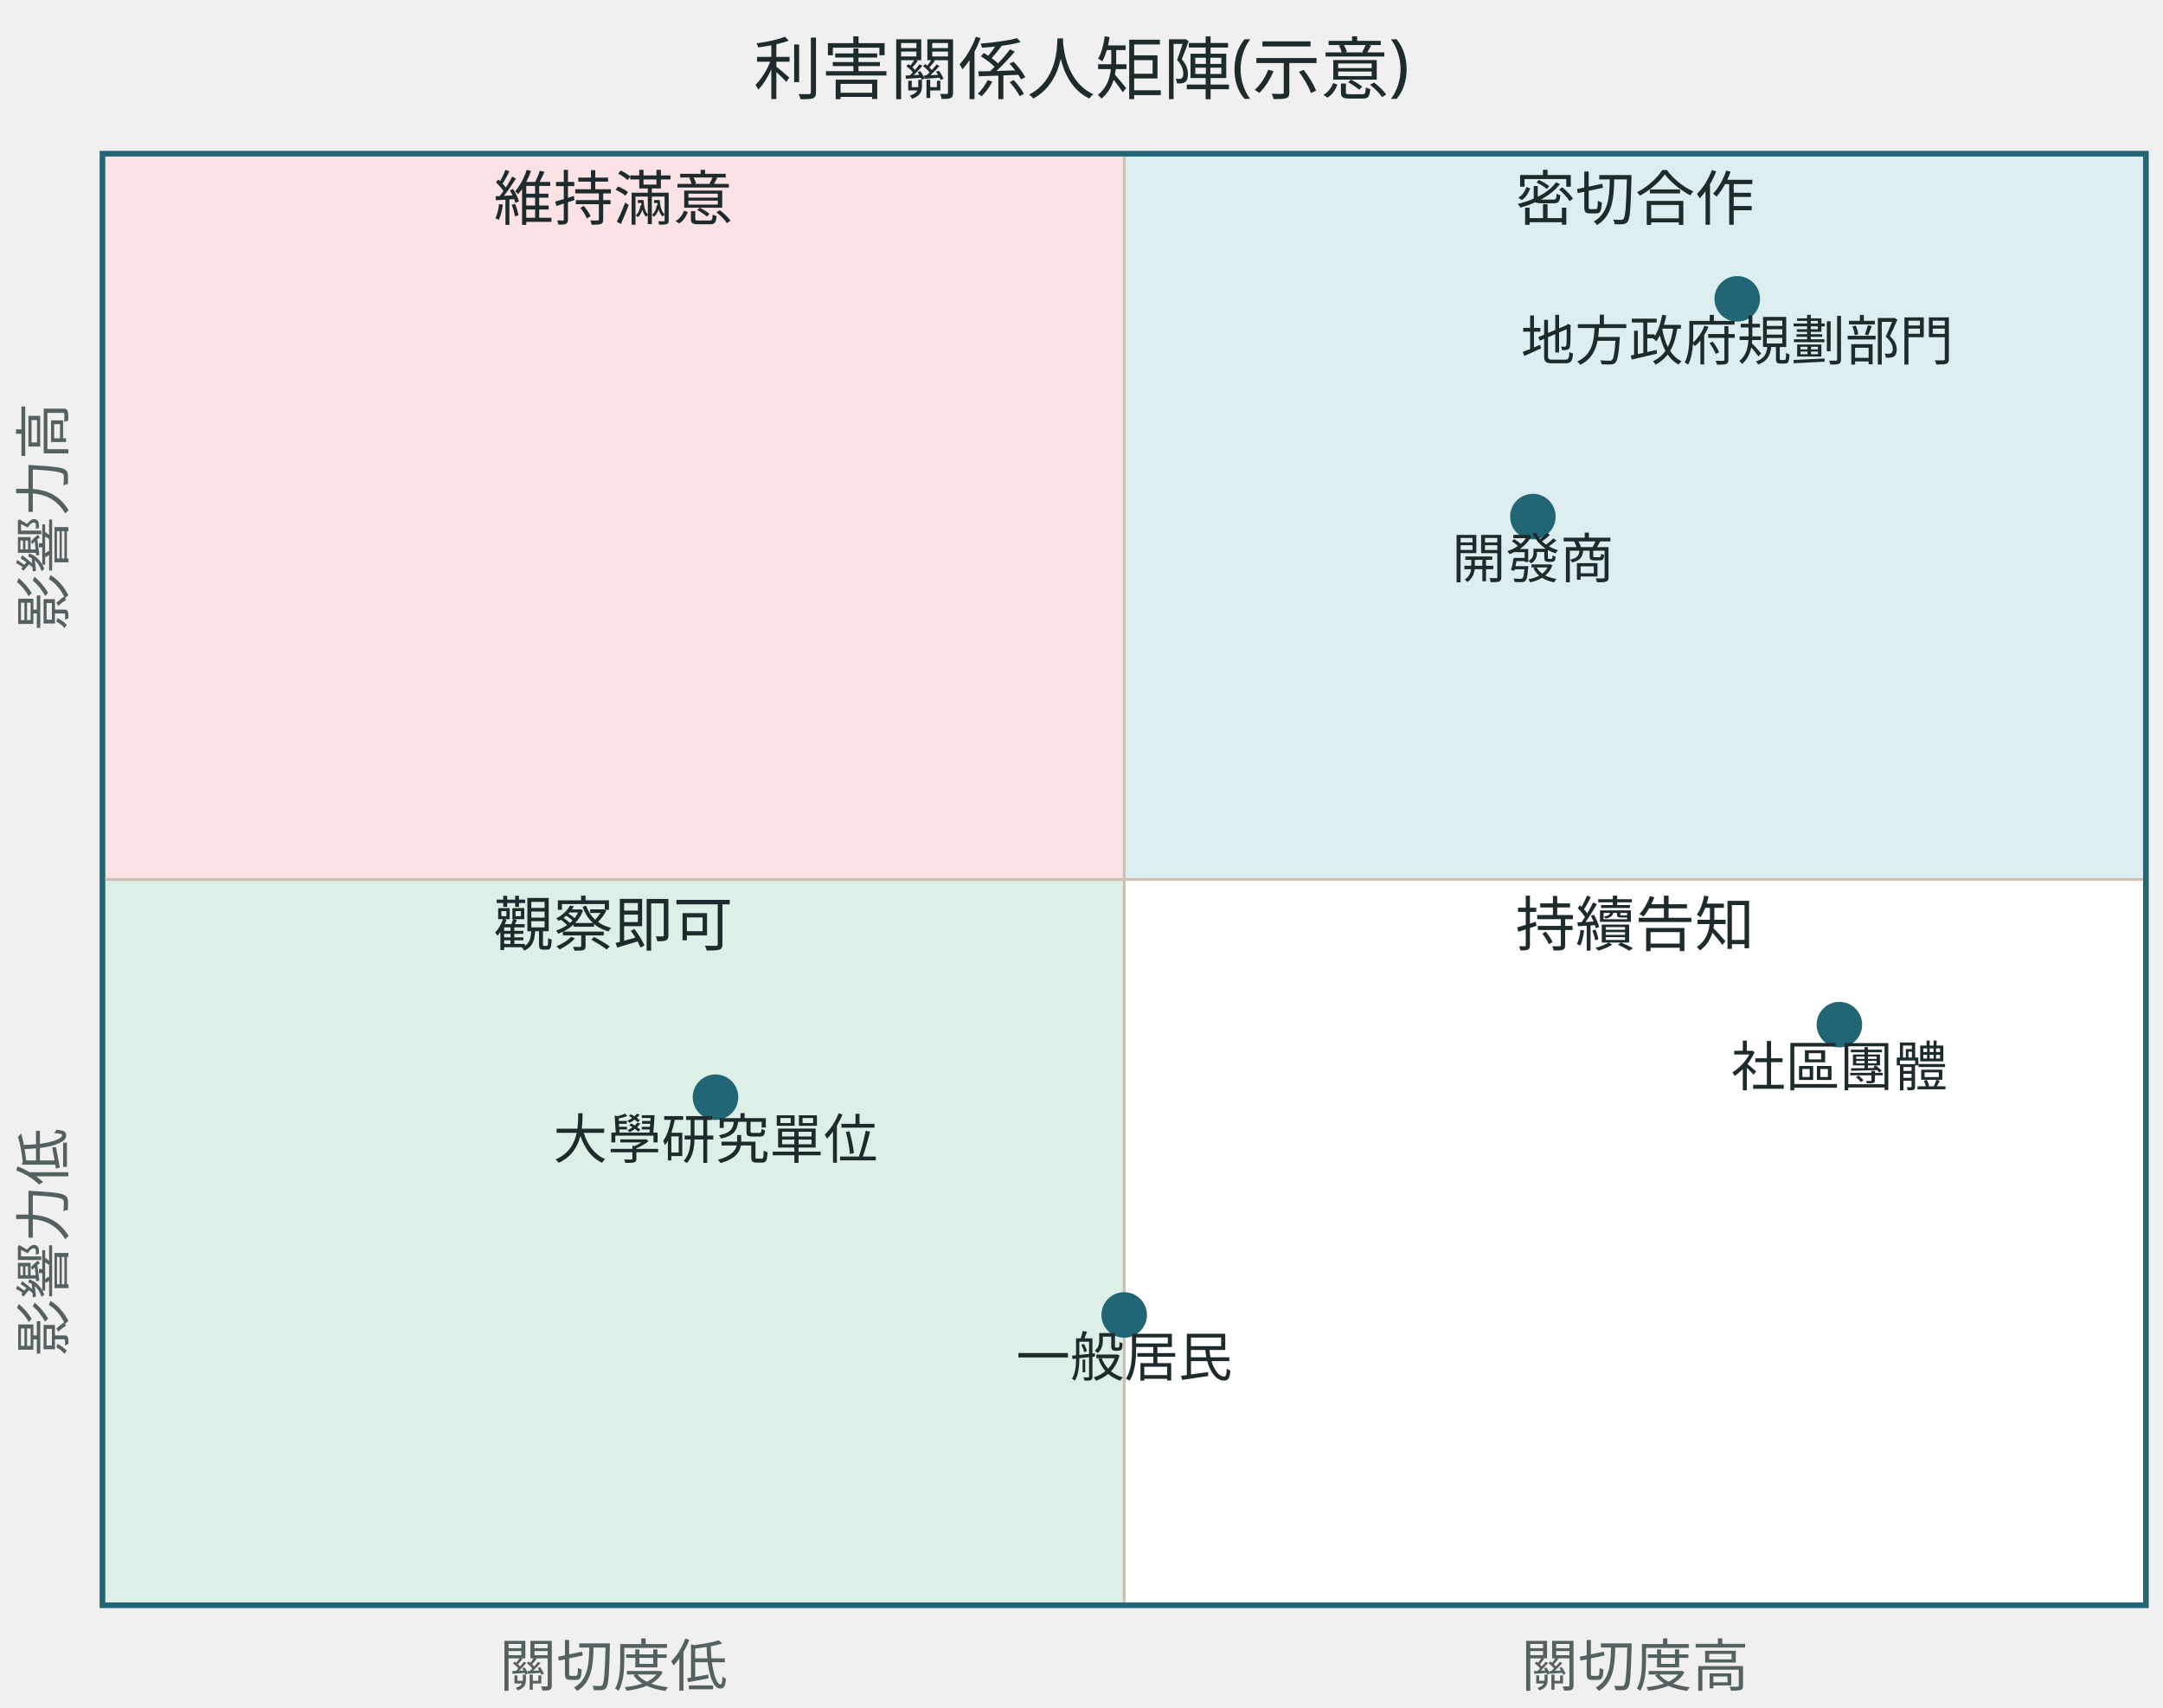
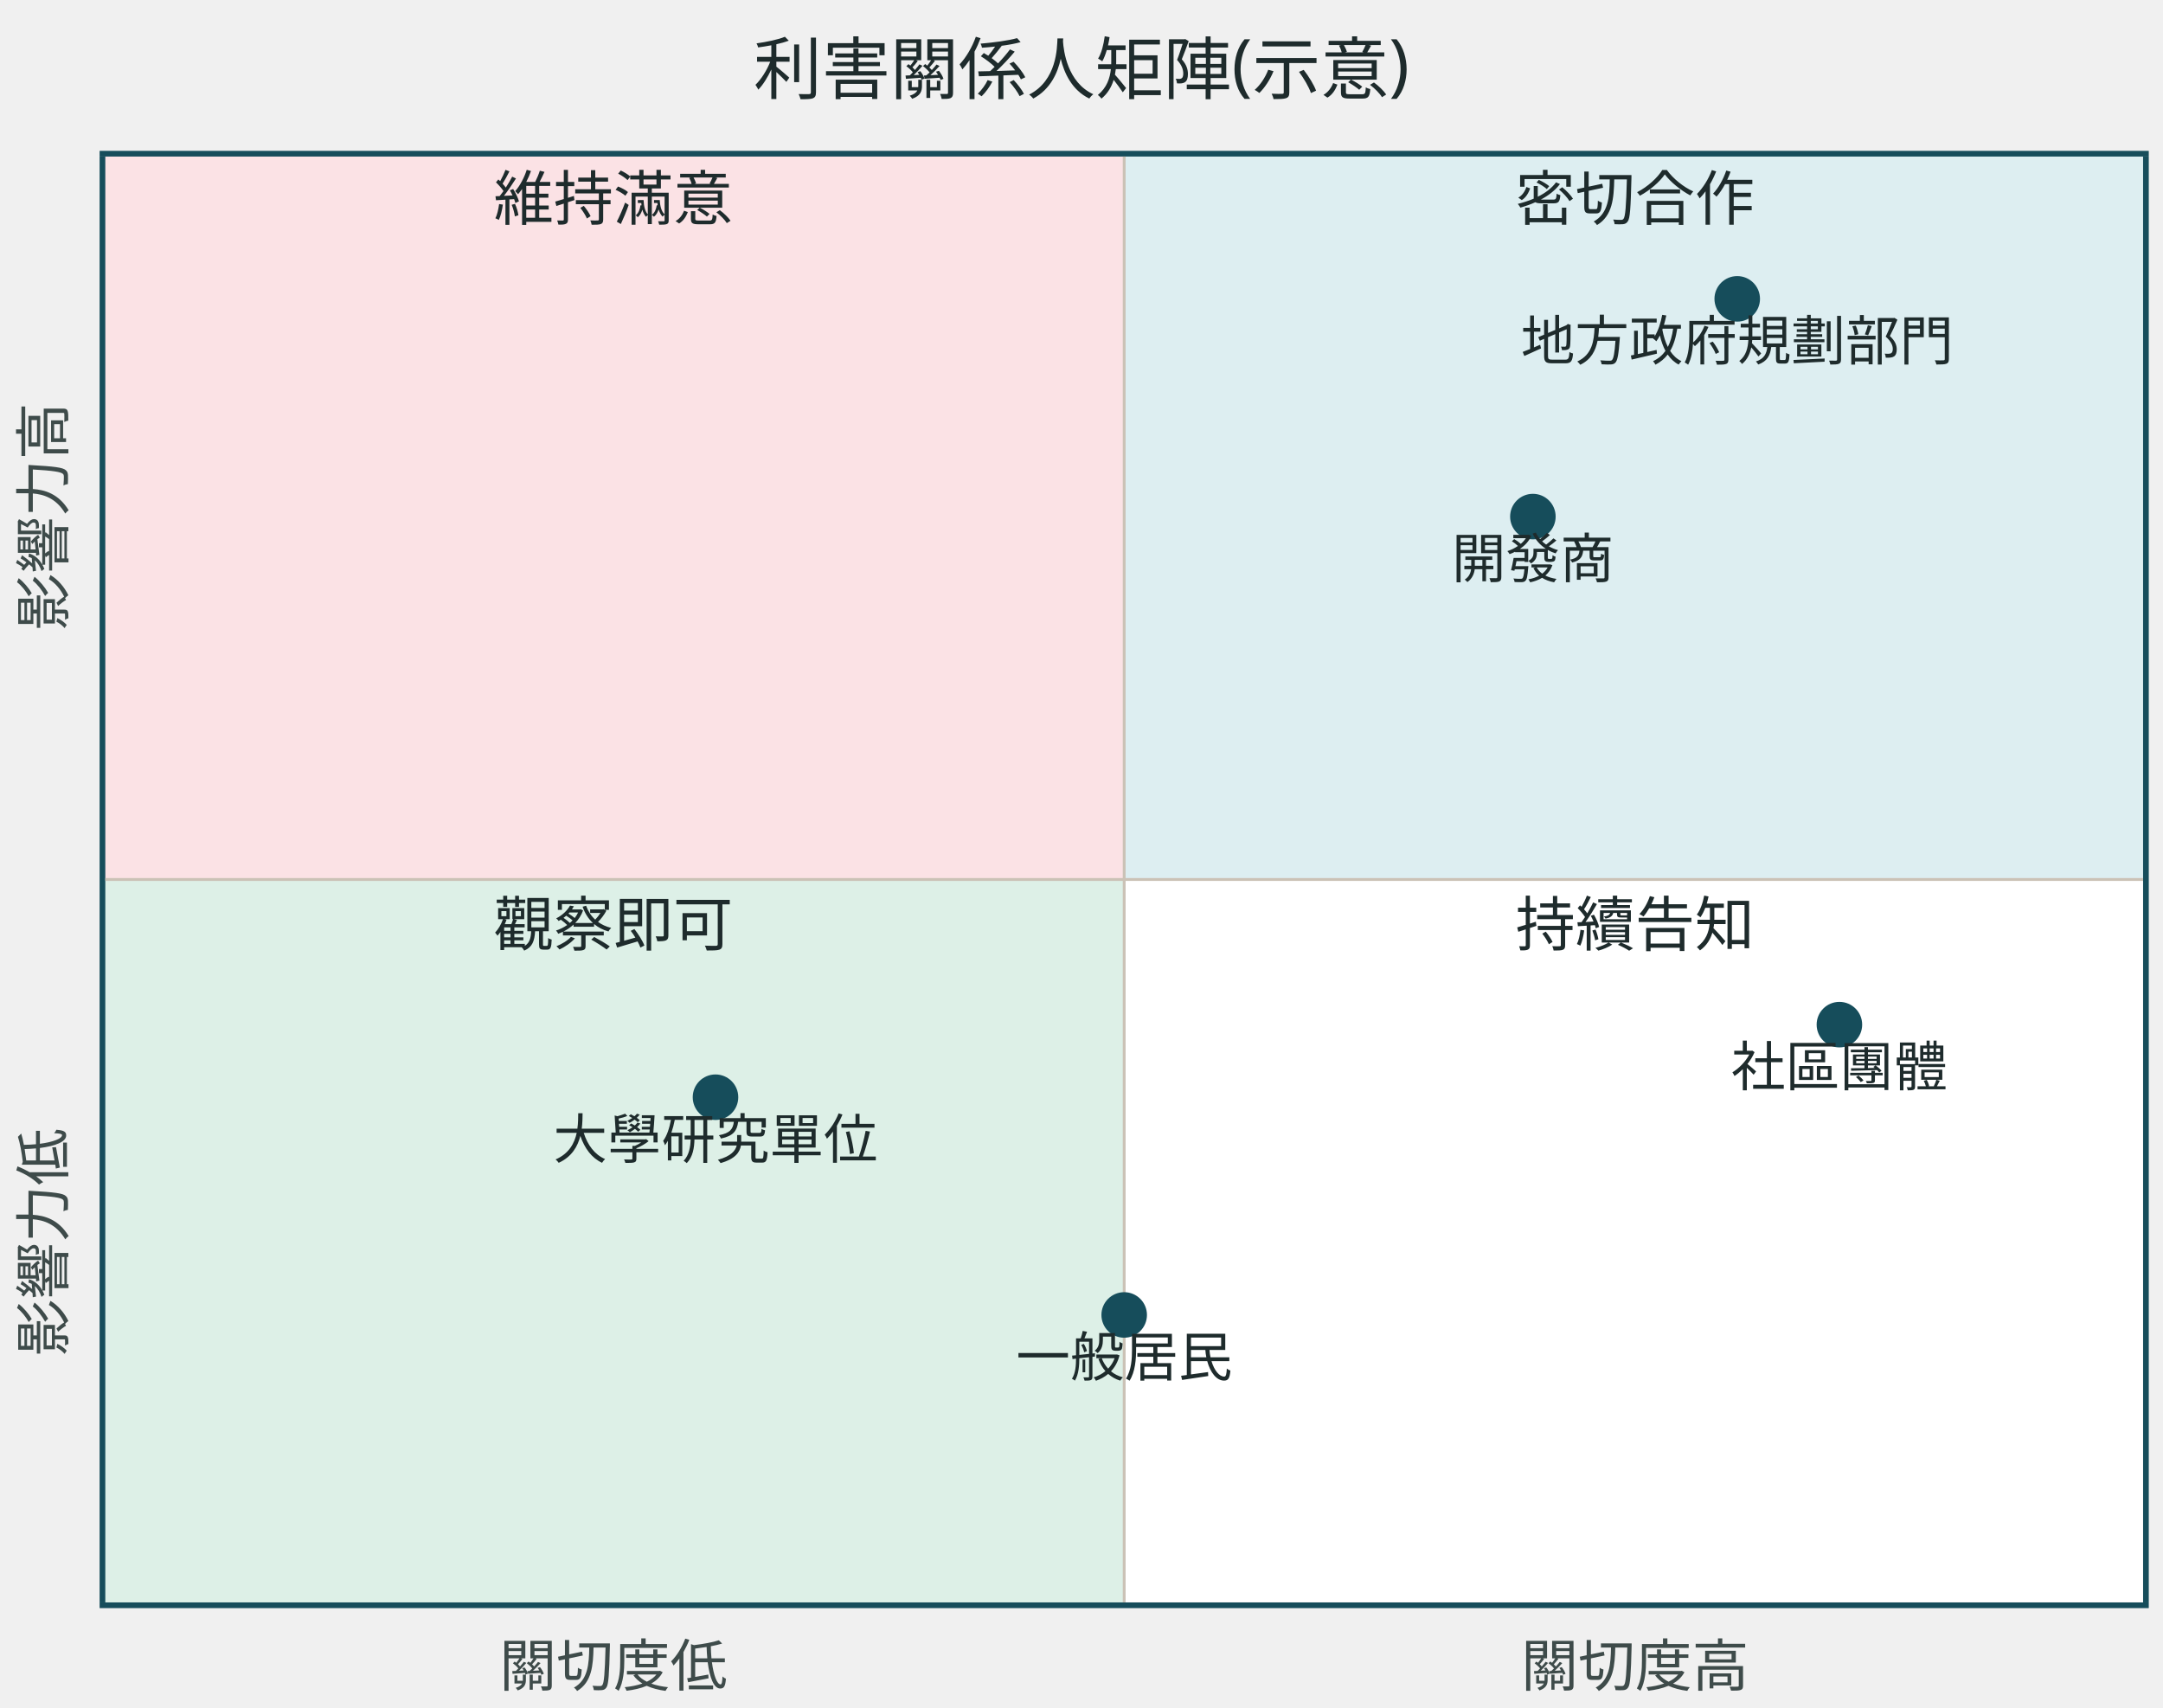
<svg xmlns="http://www.w3.org/2000/svg" id="svg_quadrant" width="100%" style="max-width: 760px;" viewBox="0 0 760 600" role="graphics-document document" aria-roledescription="quadrantChart">
-   <style>#svg_quadrant{font-family:'Noto Sans TC','Microsoft JhengHei','PingFang TC','Segoe UI',sans-serif;font-size:22px;fill:#1E2B2C;}@keyframes edge-animation-frame{from{stroke-dashoffset:0;}}@keyframes dash{to{stroke-dashoffset:0;}}#svg_quadrant .edge-animation-slow{stroke-dasharray:9,5!important;stroke-dashoffset:900;animation:dash 50s linear infinite;stroke-linecap:round;}#svg_quadrant .edge-animation-fast{stroke-dasharray:9,5!important;stroke-dashoffset:900;animation:dash 20s linear infinite;stroke-linecap:round;}#svg_quadrant .error-icon{fill:#DDF0E7;}#svg_quadrant .error-text{fill:#1E2B2C;stroke:#1E2B2C;}#svg_quadrant .edge-thickness-normal{stroke-width:1px;}#svg_quadrant .edge-thickness-thick{stroke-width:3.5px;}#svg_quadrant .edge-pattern-solid{stroke-dasharray:0;}#svg_quadrant .edge-thickness-invisible{stroke-width:0;fill:none;}#svg_quadrant .edge-pattern-dashed{stroke-dasharray:3;}#svg_quadrant .edge-pattern-dotted{stroke-dasharray:2;}#svg_quadrant .marker{fill:#226676;stroke:#226676;}#svg_quadrant .marker.cross{stroke:#226676;}#svg_quadrant svg{font-family:'Noto Sans TC','Microsoft JhengHei','PingFang TC','Segoe UI',sans-serif;font-size:22px;}#svg_quadrant p{margin:0;}#svg_quadrant .node .neo-node{stroke:#226676;}#svg_quadrant [data-look="neo"].node rect,#svg_quadrant [data-look="neo"].cluster rect,#svg_quadrant [data-look="neo"].node polygon{stroke:url(#svg_quadrant-gradient);filter:drop-shadow( 1px 2px 2px rgba(185,185,185,1));}#svg_quadrant [data-look="neo"].swimlane.cluster rect{filter:none;}#svg_quadrant [data-look="neo"].node path{stroke:url(#svg_quadrant-gradient);stroke-width:1px;}#svg_quadrant [data-look="neo"].node .outer-path{filter:drop-shadow( 1px 2px 2px rgba(185,185,185,1));}#svg_quadrant [data-look="neo"].node .neo-line path{stroke:#226676;filter:none;}#svg_quadrant [data-look="neo"].node circle{stroke:url(#svg_quadrant-gradient);filter:drop-shadow( 1px 2px 2px rgba(185,185,185,1));}#svg_quadrant [data-look="neo"].node circle .state-start{fill:#000000;}#svg_quadrant [data-look="neo"].icon-shape .icon{fill:url(#svg_quadrant-gradient);filter:drop-shadow( 1px 2px 2px rgba(185,185,185,1));}#svg_quadrant [data-look="neo"].icon-shape .icon-neo path{stroke:url(#svg_quadrant-gradient);filter:drop-shadow( 1px 2px 2px rgba(185,185,185,1));}#svg_quadrant :root{--mermaid-font-family:'Noto Sans TC','Microsoft JhengHei','PingFang TC','Segoe UI',sans-serif;}</style>
+   <style>#svg_quadrant{font-family:'Noto Sans TC','Microsoft JhengHei','PingFang TC','Segoe UI',sans-serif;font-size:22px;fill:#1E2B2C;}@keyframes edge-animation-frame{from{stroke-dashoffset:0;}}@keyframes dash{to{stroke-dashoffset:0;}}#svg_quadrant .edge-animation-slow{stroke-dasharray:9,5!important;stroke-dashoffset:900;animation:dash 50s linear infinite;stroke-linecap:round;}#svg_quadrant .edge-animation-fast{stroke-dasharray:9,5!important;stroke-dashoffset:900;animation:dash 20s linear infinite;stroke-linecap:round;}#svg_quadrant .error-icon{fill:#DDF0E7;}#svg_quadrant .error-text{fill:#1E2B2C;stroke:#1E2B2C;}#svg_quadrant .edge-thickness-normal{stroke-width:1px;}#svg_quadrant .edge-thickness-thick{stroke-width:3.5px;}#svg_quadrant .edge-pattern-solid{stroke-dasharray:0;}#svg_quadrant .edge-thickness-invisible{stroke-width:0;fill:none;}#svg_quadrant .edge-pattern-dashed{stroke-dasharray:3;}#svg_quadrant .edge-pattern-dotted{stroke-dasharray:2;}#svg_quadrant .marker{fill:#164D5B;stroke:#164D5B;}#svg_quadrant .marker.cross{stroke:#164D5B;}#svg_quadrant svg{font-family:'Noto Sans TC','Microsoft JhengHei','PingFang TC','Segoe UI',sans-serif;font-size:22px;}#svg_quadrant p{margin:0;}#svg_quadrant .node .neo-node{stroke:#164D5B;}#svg_quadrant [data-look="neo"].node rect,#svg_quadrant [data-look="neo"].cluster rect,#svg_quadrant [data-look="neo"].node polygon{stroke:url(#svg_quadrant-gradient);filter:drop-shadow( 1px 2px 2px rgba(185,185,185,1));}#svg_quadrant [data-look="neo"].swimlane.cluster rect{filter:none;}#svg_quadrant [data-look="neo"].node path{stroke:url(#svg_quadrant-gradient);stroke-width:1px;}#svg_quadrant [data-look="neo"].node .outer-path{filter:drop-shadow( 1px 2px 2px rgba(185,185,185,1));}#svg_quadrant [data-look="neo"].node .neo-line path{stroke:#164D5B;filter:none;}#svg_quadrant [data-look="neo"].node circle{stroke:url(#svg_quadrant-gradient);filter:drop-shadow( 1px 2px 2px rgba(185,185,185,1));}#svg_quadrant [data-look="neo"].node circle .state-start{fill:#000000;}#svg_quadrant [data-look="neo"].icon-shape .icon{fill:url(#svg_quadrant-gradient);filter:drop-shadow( 1px 2px 2px rgba(185,185,185,1));}#svg_quadrant [data-look="neo"].icon-shape .icon-neo path{stroke:url(#svg_quadrant-gradient);filter:drop-shadow( 1px 2px 2px rgba(185,185,185,1));}#svg_quadrant :root{--mermaid-font-family:'Noto Sans TC','Microsoft JhengHei','PingFang TC','Segoe UI',sans-serif;}</style>
  <g />
  <g class="main">
    <g class="quadrants">
      <g class="quadrant">
        <rect x="395" y="54" width="359" height="255" fill="#DDEEF1" />
        <text x="0" y="0" fill="#1E2B2C" font-size="21" dominant-baseline="hanging" text-anchor="middle" transform="translate(574.5, 59) rotate(0)">密切合作</text>
      </g>
      <g class="quadrant">
        <rect x="36" y="54" width="359" height="255" fill="#FBE2E5" />
        <text x="0" y="0" fill="#1E2B2C" font-size="21" dominant-baseline="hanging" text-anchor="middle" transform="translate(215.5, 59) rotate(0)">維持滿意</text>
      </g>
      <g class="quadrant">
        <rect x="36" y="309" width="359" height="255" fill="#DDF0E7" />
        <text x="0" y="0" fill="#1E2B2C" font-size="21" dominant-baseline="hanging" text-anchor="middle" transform="translate(215.5, 314) rotate(0)">觀察即可</text>
      </g>
      <g class="quadrant">
        <rect x="395" y="309" width="359" height="255" fill="#FFFFFF" />
        <text x="0" y="0" fill="#1E2B2C" font-size="21" dominant-baseline="hanging" text-anchor="middle" transform="translate(574.5, 314) rotate(0)">持續告知</text>
      </g>
    </g>
    <g class="border">
-       <line x1="35" y1="54" x2="755" y2="54" style="stroke: rgb(34, 102, 118); stroke-width: 2;" />
-       <line x1="754" y1="55" x2="754" y2="563" style="stroke: rgb(34, 102, 118); stroke-width: 2;" />
-       <line x1="35" y1="564" x2="755" y2="564" style="stroke: rgb(34, 102, 118); stroke-width: 2;" />
-       <line x1="36" y1="55" x2="36" y2="563" style="stroke: rgb(34, 102, 118); stroke-width: 2;" />
+       <line x1="35" y1="54" x2="755" y2="54" style="stroke: rgb(22, 77, 91); stroke-width: 2;" />
+       <line x1="754" y1="55" x2="754" y2="563" style="stroke: rgb(22, 77, 91); stroke-width: 2;" />
+       <line x1="35" y1="564" x2="755" y2="564" style="stroke: rgb(22, 77, 91); stroke-width: 2;" />
+       <line x1="36" y1="55" x2="36" y2="563" style="stroke: rgb(22, 77, 91); stroke-width: 2;" />
      <line x1="395" y1="55" x2="395" y2="563" style="stroke: rgb(203, 194, 182); stroke-width: 1;" />
      <line x1="37" y1="309" x2="753" y2="309" style="stroke: rgb(203, 194, 182); stroke-width: 1;" />
    </g>
    <g class="data-points">
      <g class="data-point">
-         <circle cx="251.4" cy="385.5" r="8" fill="#226676" stroke="#226676" stroke-width="0px" />
+         <circle cx="251.4" cy="385.5" r="8" fill="#164D5B" stroke="#164D5B" stroke-width="0px" />
        <text x="0" y="0" fill="#1E2B2C" font-size="19" dominant-baseline="hanging" text-anchor="middle" transform="translate(251.4, 390.5) rotate(0)">大學研究單位</text>
      </g>
      <g class="data-point">
-         <circle cx="395" cy="462" r="8" fill="#226676" stroke="#226676" stroke-width="0px" />
+         <circle cx="395" cy="462" r="8" fill="#164D5B" stroke="#164D5B" stroke-width="0px" />
        <text x="0" y="0" fill="#1E2B2C" font-size="19" dominant-baseline="hanging" text-anchor="middle" transform="translate(395, 467) rotate(0)">一般居民</text>
      </g>
      <g class="data-point">
-         <circle cx="646.3" cy="360" r="8" fill="#226676" stroke="#226676" stroke-width="0px" />
+         <circle cx="646.3" cy="360" r="8" fill="#164D5B" stroke="#164D5B" stroke-width="0px" />
        <text x="0" y="0" fill="#1E2B2C" font-size="19" dominant-baseline="hanging" text-anchor="middle" transform="translate(646.3, 365) rotate(0)">社區團體</text>
      </g>
      <g class="data-point">
-         <circle cx="538.6" cy="181.5" r="8" fill="#226676" stroke="#226676" stroke-width="0px" />
+         <circle cx="538.6" cy="181.5" r="8" fill="#164D5B" stroke="#164D5B" stroke-width="0px" />
        <text x="0" y="0" fill="#1E2B2C" font-size="19" dominant-baseline="hanging" text-anchor="middle" transform="translate(538.6, 186.5) rotate(0)">開發商</text>
      </g>
      <g class="data-point">
-         <circle cx="610.4" cy="105" r="8" fill="#226676" stroke="#226676" stroke-width="0px" />
+         <circle cx="610.4" cy="105" r="8" fill="#164D5B" stroke="#164D5B" stroke-width="0px" />
        <text x="0" y="0" fill="#1E2B2C" font-size="19" dominant-baseline="hanging" text-anchor="middle" transform="translate(610.4, 110) rotate(0)">地方政府規劃部門</text>
      </g>
    </g>
    <g class="labels">
      <g class="label">
-         <text x="0" y="0" fill="#536261" font-size="20" dominant-baseline="hanging" text-anchor="middle" transform="translate(215.5, 575) rotate(0)">關切度低</text>
+         <text x="0" y="0" fill="#3E4B4A" font-size="20" dominant-baseline="hanging" text-anchor="middle" transform="translate(215.5, 575) rotate(0)">關切度低</text>
      </g>
      <g class="label">
-         <text x="0" y="0" fill="#536261" font-size="20" dominant-baseline="hanging" text-anchor="middle" transform="translate(574.5, 575) rotate(0)">關切度高</text>
+         <text x="0" y="0" fill="#3E4B4A" font-size="20" dominant-baseline="hanging" text-anchor="middle" transform="translate(574.5, 575) rotate(0)">關切度高</text>
      </g>
      <g class="label">
-         <text x="0" y="0" fill="#536261" font-size="20" dominant-baseline="hanging" text-anchor="middle" transform="translate(5, 436.5) rotate(-90)">影響力低</text>
+         <text x="0" y="0" fill="#3E4B4A" font-size="20" dominant-baseline="hanging" text-anchor="middle" transform="translate(5, 436.5) rotate(-90)">影響力低</text>
      </g>
      <g class="label">
-         <text x="0" y="0" fill="#536261" font-size="20" dominant-baseline="hanging" text-anchor="middle" transform="translate(5, 181.5) rotate(-90)">影響力高</text>
+         <text x="0" y="0" fill="#3E4B4A" font-size="20" dominant-baseline="hanging" text-anchor="middle" transform="translate(5, 181.5) rotate(-90)">影響力高</text>
      </g>
    </g>
    <g class="title">
      <text x="0" y="0" fill="#1E2B2C" font-size="24" dominant-baseline="hanging" text-anchor="middle" transform="translate(380, 12) rotate(0)">利害關係人矩陣(示意)</text>
    </g>
  </g>
</svg>
